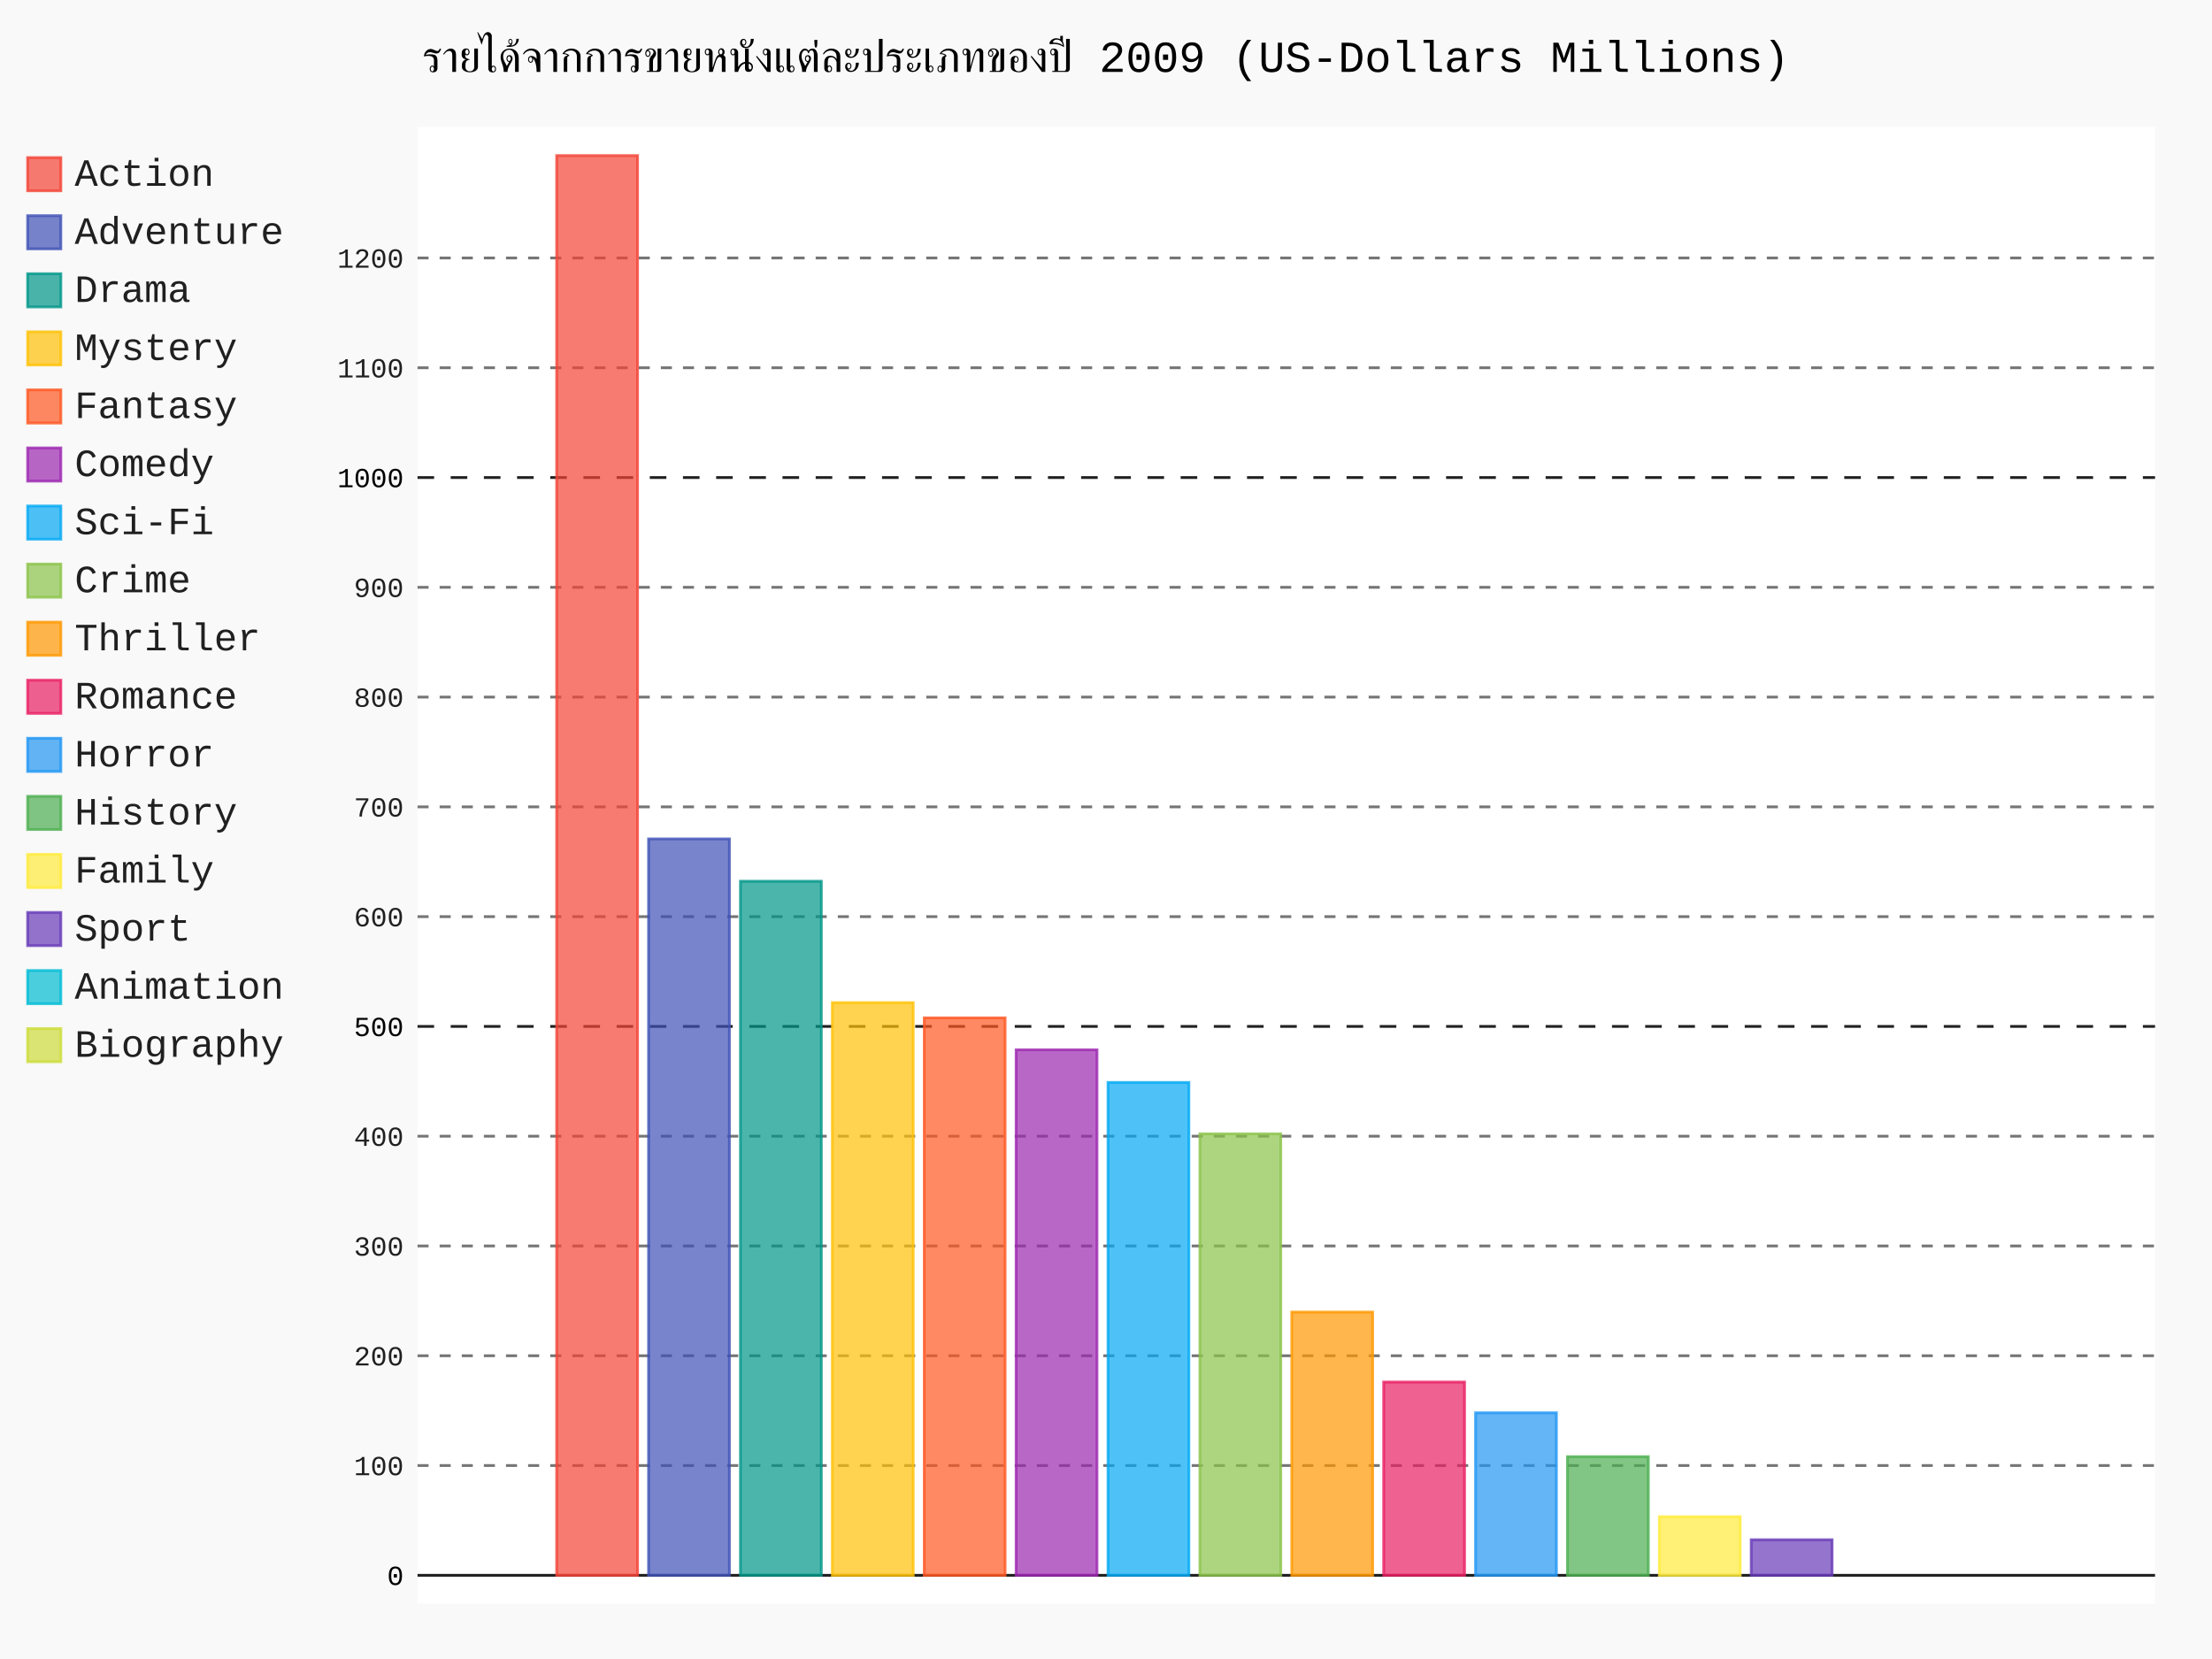
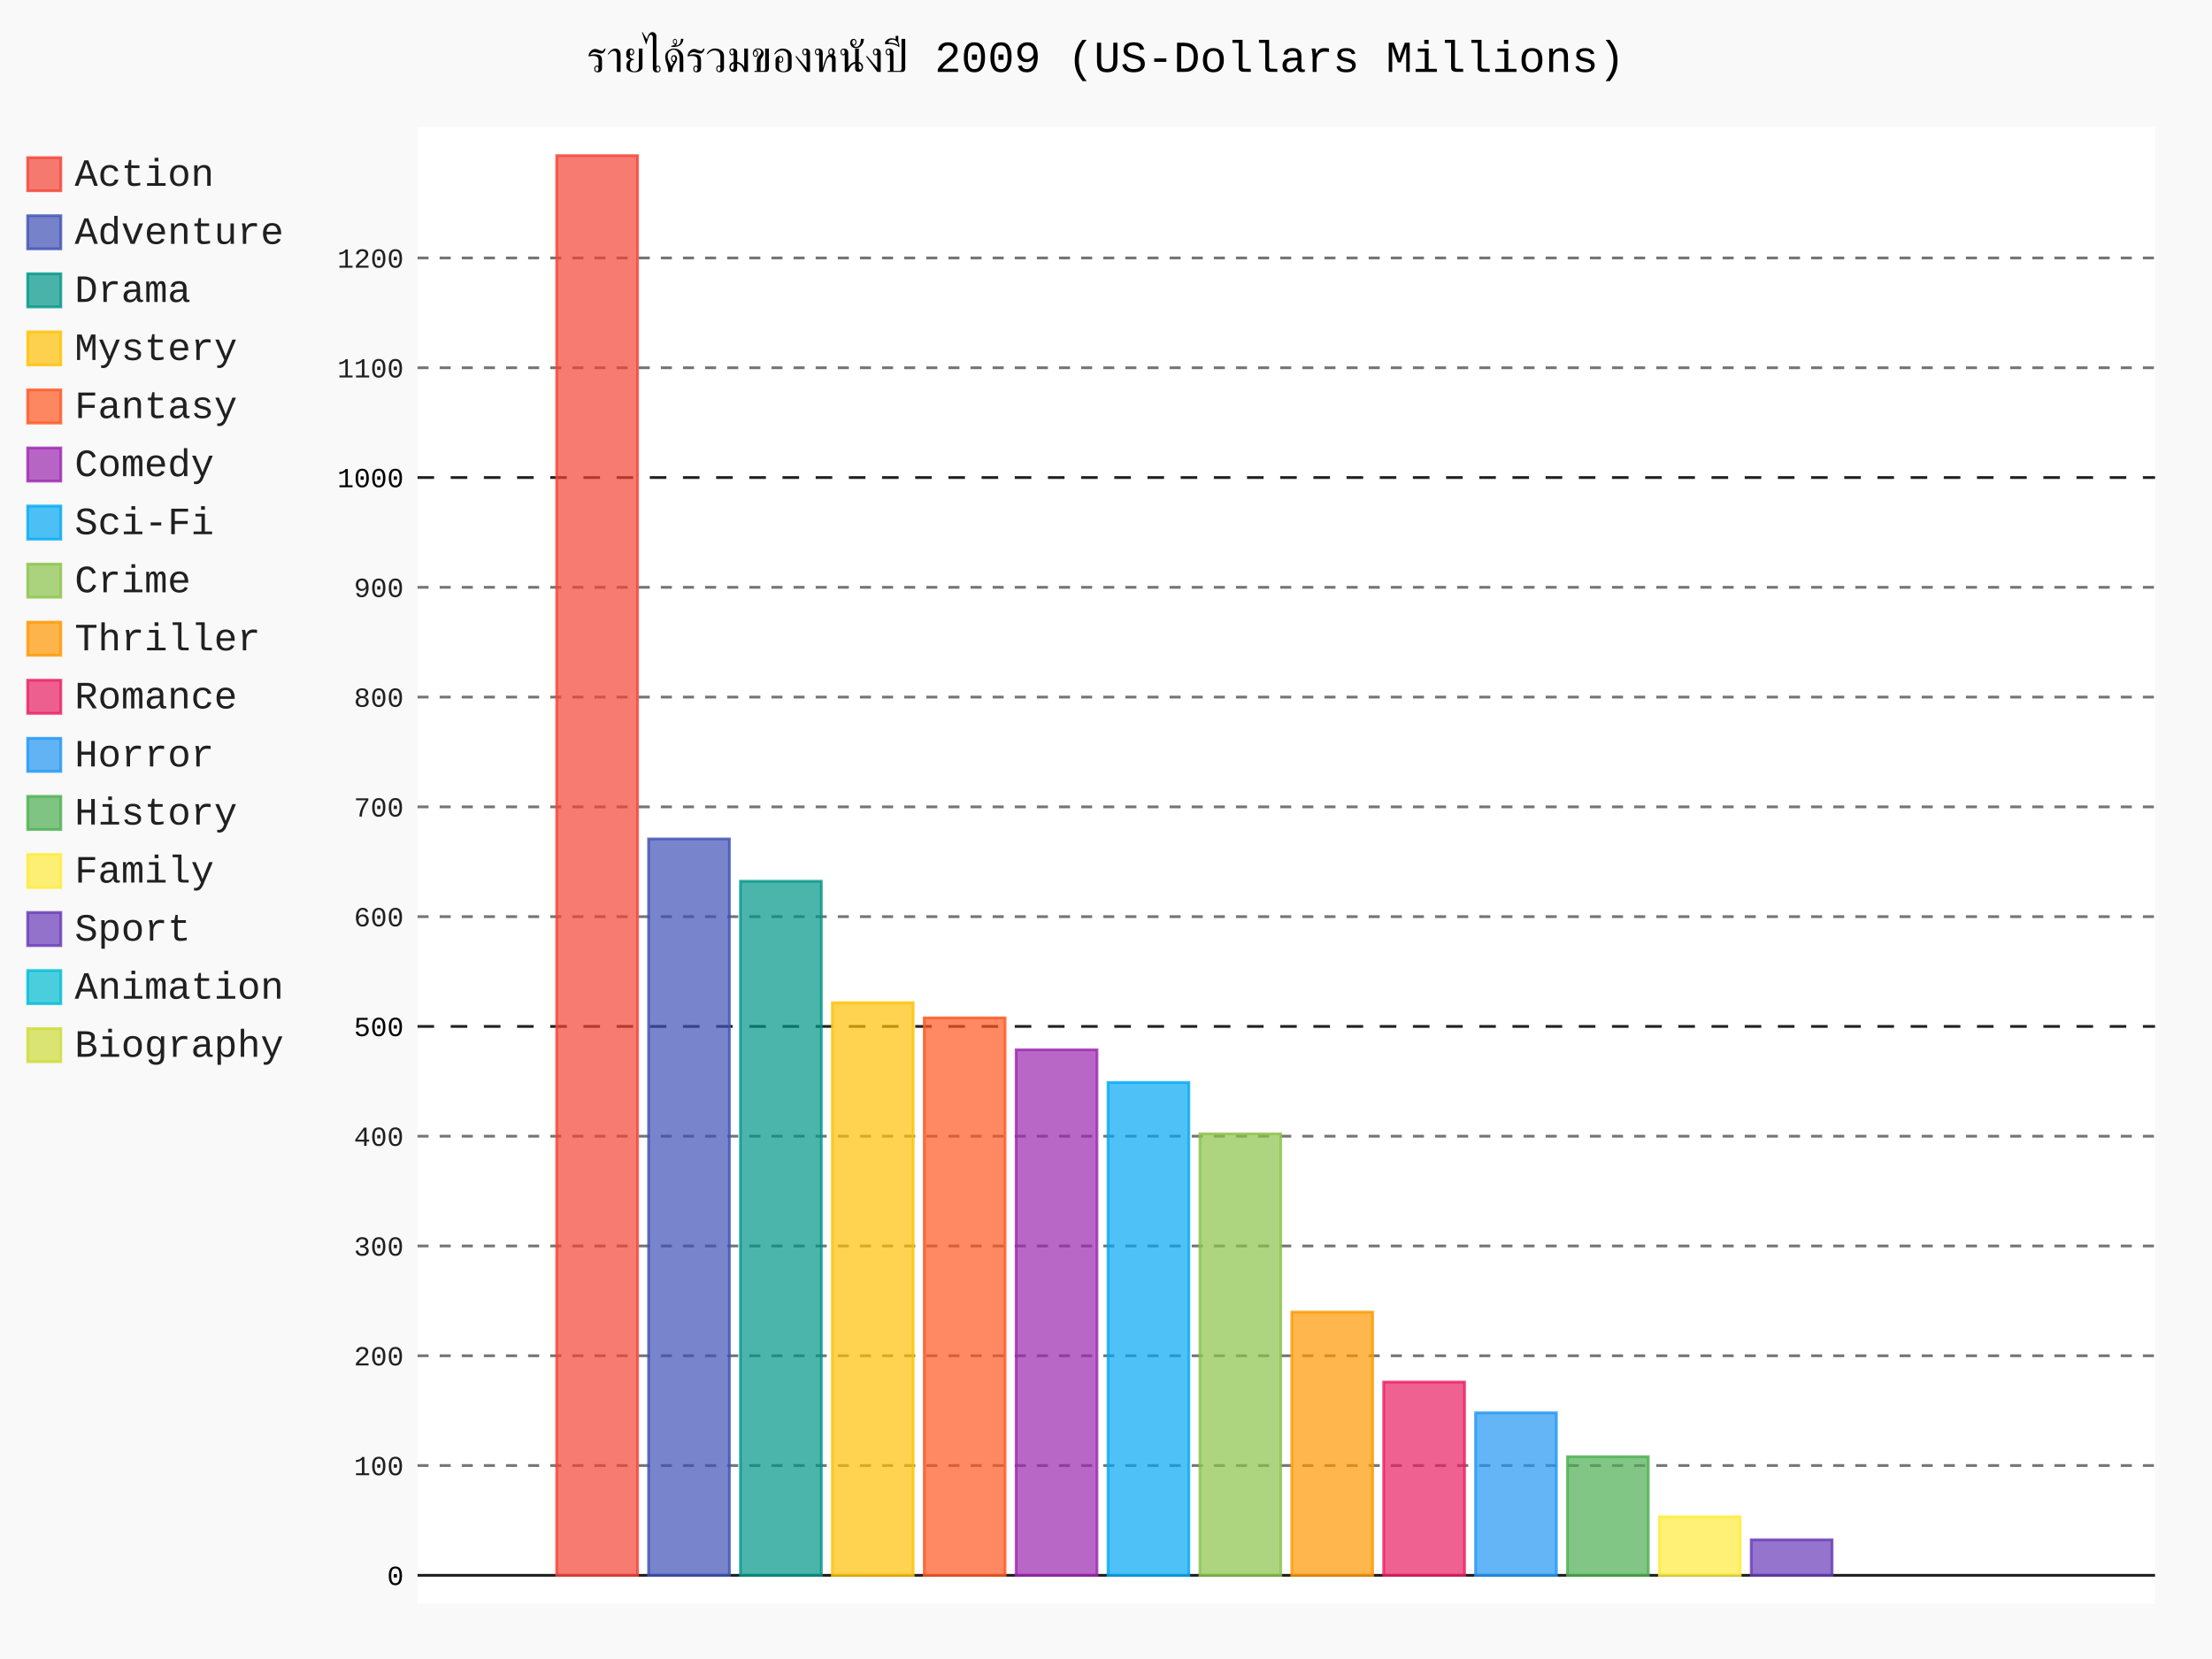
- <svg xmlns="http://www.w3.org/2000/svg" class="pygal-chart" id="chart-3a6e5193-816e-40fe-b083-2519818d2eb9" viewBox="0 0 800 600">
+ <svg xmlns="http://www.w3.org/2000/svg" class="pygal-chart" id="chart-edad5fdd-efc7-44fb-bafc-d95e8657278d" viewBox="0 0 800 600">
  <defs>
-     <style type="text/css">#chart-3a6e5193-816e-40fe-b083-2519818d2eb9{-webkit-user-select:none;-webkit-font-smoothing:antialiased;font-family:Consolas,"Liberation Mono",Menlo,Courier,monospace}#chart-3a6e5193-816e-40fe-b083-2519818d2eb9 .title{font-family:Consolas,"Liberation Mono",Menlo,Courier,monospace;font-size:16px}#chart-3a6e5193-816e-40fe-b083-2519818d2eb9 .legends .legend text{font-family:Consolas,"Liberation Mono",Menlo,Courier,monospace;font-size:14px}#chart-3a6e5193-816e-40fe-b083-2519818d2eb9 .axis text{font-family:Consolas,"Liberation Mono",Menlo,Courier,monospace;font-size:10px}#chart-3a6e5193-816e-40fe-b083-2519818d2eb9 .axis text.major{font-family:Consolas,"Liberation Mono",Menlo,Courier,monospace;font-size:10px}#chart-3a6e5193-816e-40fe-b083-2519818d2eb9 .text-overlay text.value{font-family:Consolas,"Liberation Mono",Menlo,Courier,monospace;font-size:16px}#chart-3a6e5193-816e-40fe-b083-2519818d2eb9 .text-overlay text.label{font-family:Consolas,"Liberation Mono",Menlo,Courier,monospace;font-size:10px}#chart-3a6e5193-816e-40fe-b083-2519818d2eb9 .tooltip{font-family:Consolas,"Liberation Mono",Menlo,Courier,monospace;font-size:14px}#chart-3a6e5193-816e-40fe-b083-2519818d2eb9 text.no_data{font-family:Consolas,"Liberation Mono",Menlo,Courier,monospace;font-size:64px}
- #chart-3a6e5193-816e-40fe-b083-2519818d2eb9{background-color:rgba(249,249,249,1)}#chart-3a6e5193-816e-40fe-b083-2519818d2eb9 path,#chart-3a6e5193-816e-40fe-b083-2519818d2eb9 line,#chart-3a6e5193-816e-40fe-b083-2519818d2eb9 rect,#chart-3a6e5193-816e-40fe-b083-2519818d2eb9 circle{-webkit-transition:150ms;-moz-transition:150ms;transition:150ms}#chart-3a6e5193-816e-40fe-b083-2519818d2eb9 .graph &gt; .background{fill:rgba(249,249,249,1)}#chart-3a6e5193-816e-40fe-b083-2519818d2eb9 .plot &gt; .background{fill:rgba(255,255,255,1)}#chart-3a6e5193-816e-40fe-b083-2519818d2eb9 .graph{fill:rgba(0,0,0,.87)}#chart-3a6e5193-816e-40fe-b083-2519818d2eb9 text.no_data{fill:rgba(0,0,0,1)}#chart-3a6e5193-816e-40fe-b083-2519818d2eb9 .title{fill:rgba(0,0,0,1)}#chart-3a6e5193-816e-40fe-b083-2519818d2eb9 .legends .legend text{fill:rgba(0,0,0,.87)}#chart-3a6e5193-816e-40fe-b083-2519818d2eb9 .legends .legend:hover text{fill:rgba(0,0,0,1)}#chart-3a6e5193-816e-40fe-b083-2519818d2eb9 .axis .line{stroke:rgba(0,0,0,1)}#chart-3a6e5193-816e-40fe-b083-2519818d2eb9 .axis .guide.line{stroke:rgba(0,0,0,.54)}#chart-3a6e5193-816e-40fe-b083-2519818d2eb9 .axis .major.line{stroke:rgba(0,0,0,.87)}#chart-3a6e5193-816e-40fe-b083-2519818d2eb9 .axis text.major{fill:rgba(0,0,0,1)}#chart-3a6e5193-816e-40fe-b083-2519818d2eb9 .axis.y .guides:hover .guide.line,#chart-3a6e5193-816e-40fe-b083-2519818d2eb9 .line-graph .axis.x .guides:hover .guide.line,#chart-3a6e5193-816e-40fe-b083-2519818d2eb9 .stackedline-graph .axis.x .guides:hover .guide.line,#chart-3a6e5193-816e-40fe-b083-2519818d2eb9 .xy-graph .axis.x .guides:hover .guide.line{stroke:rgba(0,0,0,1)}#chart-3a6e5193-816e-40fe-b083-2519818d2eb9 .axis .guides:hover text{fill:rgba(0,0,0,1)}#chart-3a6e5193-816e-40fe-b083-2519818d2eb9 .reactive{fill-opacity:.7;stroke-opacity:.8}#chart-3a6e5193-816e-40fe-b083-2519818d2eb9 .ci{stroke:rgba(0,0,0,.87)}#chart-3a6e5193-816e-40fe-b083-2519818d2eb9 .reactive.active,#chart-3a6e5193-816e-40fe-b083-2519818d2eb9 .active .reactive{fill-opacity:.8;stroke-opacity:.9;stroke-width:4}#chart-3a6e5193-816e-40fe-b083-2519818d2eb9 .ci .reactive.active{stroke-width:1.5}#chart-3a6e5193-816e-40fe-b083-2519818d2eb9 .series text{fill:rgba(0,0,0,1)}#chart-3a6e5193-816e-40fe-b083-2519818d2eb9 .tooltip rect{fill:rgba(255,255,255,1);stroke:rgba(0,0,0,1);-webkit-transition:opacity 150ms;-moz-transition:opacity 150ms;transition:opacity 150ms}#chart-3a6e5193-816e-40fe-b083-2519818d2eb9 .tooltip .label{fill:rgba(0,0,0,.87)}#chart-3a6e5193-816e-40fe-b083-2519818d2eb9 .tooltip .label{fill:rgba(0,0,0,.87)}#chart-3a6e5193-816e-40fe-b083-2519818d2eb9 .tooltip .legend{font-size:.8em;fill:rgba(0,0,0,.54)}#chart-3a6e5193-816e-40fe-b083-2519818d2eb9 .tooltip .x_label{font-size:.6em;fill:rgba(0,0,0,1)}#chart-3a6e5193-816e-40fe-b083-2519818d2eb9 .tooltip .xlink{font-size:.5em;text-decoration:underline}#chart-3a6e5193-816e-40fe-b083-2519818d2eb9 .tooltip .value{font-size:1.5em}#chart-3a6e5193-816e-40fe-b083-2519818d2eb9 .bound{font-size:.5em}#chart-3a6e5193-816e-40fe-b083-2519818d2eb9 .max-value{font-size:.75em;fill:rgba(0,0,0,.54)}#chart-3a6e5193-816e-40fe-b083-2519818d2eb9 .map-element{fill:rgba(255,255,255,1);stroke:rgba(0,0,0,.54) !important}#chart-3a6e5193-816e-40fe-b083-2519818d2eb9 .map-element .reactive{fill-opacity:inherit;stroke-opacity:inherit}#chart-3a6e5193-816e-40fe-b083-2519818d2eb9 .color-0,#chart-3a6e5193-816e-40fe-b083-2519818d2eb9 .color-0 a:visited{stroke:#F44336;fill:#F44336}#chart-3a6e5193-816e-40fe-b083-2519818d2eb9 .color-1,#chart-3a6e5193-816e-40fe-b083-2519818d2eb9 .color-1 a:visited{stroke:#3F51B5;fill:#3F51B5}#chart-3a6e5193-816e-40fe-b083-2519818d2eb9 .color-2,#chart-3a6e5193-816e-40fe-b083-2519818d2eb9 .color-2 a:visited{stroke:#009688;fill:#009688}#chart-3a6e5193-816e-40fe-b083-2519818d2eb9 .color-3,#chart-3a6e5193-816e-40fe-b083-2519818d2eb9 .color-3 a:visited{stroke:#FFC107;fill:#FFC107}#chart-3a6e5193-816e-40fe-b083-2519818d2eb9 .color-4,#chart-3a6e5193-816e-40fe-b083-2519818d2eb9 .color-4 a:visited{stroke:#FF5722;fill:#FF5722}#chart-3a6e5193-816e-40fe-b083-2519818d2eb9 .color-5,#chart-3a6e5193-816e-40fe-b083-2519818d2eb9 .color-5 a:visited{stroke:#9C27B0;fill:#9C27B0}#chart-3a6e5193-816e-40fe-b083-2519818d2eb9 .color-6,#chart-3a6e5193-816e-40fe-b083-2519818d2eb9 .color-6 a:visited{stroke:#03A9F4;fill:#03A9F4}#chart-3a6e5193-816e-40fe-b083-2519818d2eb9 .color-7,#chart-3a6e5193-816e-40fe-b083-2519818d2eb9 .color-7 a:visited{stroke:#8BC34A;fill:#8BC34A}#chart-3a6e5193-816e-40fe-b083-2519818d2eb9 .color-8,#chart-3a6e5193-816e-40fe-b083-2519818d2eb9 .color-8 a:visited{stroke:#FF9800;fill:#FF9800}#chart-3a6e5193-816e-40fe-b083-2519818d2eb9 .color-9,#chart-3a6e5193-816e-40fe-b083-2519818d2eb9 .color-9 a:visited{stroke:#E91E63;fill:#E91E63}#chart-3a6e5193-816e-40fe-b083-2519818d2eb9 .color-10,#chart-3a6e5193-816e-40fe-b083-2519818d2eb9 .color-10 a:visited{stroke:#2196F3;fill:#2196F3}#chart-3a6e5193-816e-40fe-b083-2519818d2eb9 .color-11,#chart-3a6e5193-816e-40fe-b083-2519818d2eb9 .color-11 a:visited{stroke:#4CAF50;fill:#4CAF50}#chart-3a6e5193-816e-40fe-b083-2519818d2eb9 .color-12,#chart-3a6e5193-816e-40fe-b083-2519818d2eb9 .color-12 a:visited{stroke:#FFEB3B;fill:#FFEB3B}#chart-3a6e5193-816e-40fe-b083-2519818d2eb9 .color-13,#chart-3a6e5193-816e-40fe-b083-2519818d2eb9 .color-13 a:visited{stroke:#673AB7;fill:#673AB7}#chart-3a6e5193-816e-40fe-b083-2519818d2eb9 .color-14,#chart-3a6e5193-816e-40fe-b083-2519818d2eb9 .color-14 a:visited{stroke:#00BCD4;fill:#00BCD4}#chart-3a6e5193-816e-40fe-b083-2519818d2eb9 .color-15,#chart-3a6e5193-816e-40fe-b083-2519818d2eb9 .color-15 a:visited{stroke:#CDDC39;fill:#CDDC39}#chart-3a6e5193-816e-40fe-b083-2519818d2eb9 .text-overlay .color-0 text{fill:black}#chart-3a6e5193-816e-40fe-b083-2519818d2eb9 .text-overlay .color-1 text{fill:black}#chart-3a6e5193-816e-40fe-b083-2519818d2eb9 .text-overlay .color-2 text{fill:black}#chart-3a6e5193-816e-40fe-b083-2519818d2eb9 .text-overlay .color-3 text{fill:black}#chart-3a6e5193-816e-40fe-b083-2519818d2eb9 .text-overlay .color-4 text{fill:black}#chart-3a6e5193-816e-40fe-b083-2519818d2eb9 .text-overlay .color-5 text{fill:black}#chart-3a6e5193-816e-40fe-b083-2519818d2eb9 .text-overlay .color-6 text{fill:black}#chart-3a6e5193-816e-40fe-b083-2519818d2eb9 .text-overlay .color-7 text{fill:black}#chart-3a6e5193-816e-40fe-b083-2519818d2eb9 .text-overlay .color-8 text{fill:black}#chart-3a6e5193-816e-40fe-b083-2519818d2eb9 .text-overlay .color-9 text{fill:black}#chart-3a6e5193-816e-40fe-b083-2519818d2eb9 .text-overlay .color-10 text{fill:black}#chart-3a6e5193-816e-40fe-b083-2519818d2eb9 .text-overlay .color-11 text{fill:black}#chart-3a6e5193-816e-40fe-b083-2519818d2eb9 .text-overlay .color-12 text{fill:black}#chart-3a6e5193-816e-40fe-b083-2519818d2eb9 .text-overlay .color-13 text{fill:black}#chart-3a6e5193-816e-40fe-b083-2519818d2eb9 .text-overlay .color-14 text{fill:black}#chart-3a6e5193-816e-40fe-b083-2519818d2eb9 .text-overlay .color-15 text{fill:black}
- #chart-3a6e5193-816e-40fe-b083-2519818d2eb9 text.no_data{text-anchor:middle}#chart-3a6e5193-816e-40fe-b083-2519818d2eb9 .guide.line{fill:none}#chart-3a6e5193-816e-40fe-b083-2519818d2eb9 .centered{text-anchor:middle}#chart-3a6e5193-816e-40fe-b083-2519818d2eb9 .title{text-anchor:middle}#chart-3a6e5193-816e-40fe-b083-2519818d2eb9 .legends .legend text{fill-opacity:1}#chart-3a6e5193-816e-40fe-b083-2519818d2eb9 .axis.x text{text-anchor:middle}#chart-3a6e5193-816e-40fe-b083-2519818d2eb9 .axis.x:not(.web) text[transform]{text-anchor:start}#chart-3a6e5193-816e-40fe-b083-2519818d2eb9 .axis.x:not(.web) text[transform].backwards{text-anchor:end}#chart-3a6e5193-816e-40fe-b083-2519818d2eb9 .axis.y text{text-anchor:end}#chart-3a6e5193-816e-40fe-b083-2519818d2eb9 .axis.y text[transform].backwards{text-anchor:start}#chart-3a6e5193-816e-40fe-b083-2519818d2eb9 .axis.y2 text{text-anchor:start}#chart-3a6e5193-816e-40fe-b083-2519818d2eb9 .axis.y2 text[transform].backwards{text-anchor:end}#chart-3a6e5193-816e-40fe-b083-2519818d2eb9 .axis .guide.line{stroke-dasharray:4,4}#chart-3a6e5193-816e-40fe-b083-2519818d2eb9 .axis .major.guide.line{stroke-dasharray:6,6}#chart-3a6e5193-816e-40fe-b083-2519818d2eb9 .horizontal .axis.y .guide.line,#chart-3a6e5193-816e-40fe-b083-2519818d2eb9 .horizontal .axis.y2 .guide.line,#chart-3a6e5193-816e-40fe-b083-2519818d2eb9 .vertical .axis.x .guide.line{opacity:0}#chart-3a6e5193-816e-40fe-b083-2519818d2eb9 .horizontal .axis.always_show .guide.line,#chart-3a6e5193-816e-40fe-b083-2519818d2eb9 .vertical .axis.always_show .guide.line{opacity:1 !important}#chart-3a6e5193-816e-40fe-b083-2519818d2eb9 .axis.y .guides:hover .guide.line,#chart-3a6e5193-816e-40fe-b083-2519818d2eb9 .axis.y2 .guides:hover .guide.line,#chart-3a6e5193-816e-40fe-b083-2519818d2eb9 .axis.x .guides:hover .guide.line{opacity:1}#chart-3a6e5193-816e-40fe-b083-2519818d2eb9 .axis .guides:hover text{opacity:1}#chart-3a6e5193-816e-40fe-b083-2519818d2eb9 .nofill{fill:none}#chart-3a6e5193-816e-40fe-b083-2519818d2eb9 .subtle-fill{fill-opacity:.2}#chart-3a6e5193-816e-40fe-b083-2519818d2eb9 .dot{stroke-width:1px;fill-opacity:1}#chart-3a6e5193-816e-40fe-b083-2519818d2eb9 .dot.active{stroke-width:5px}#chart-3a6e5193-816e-40fe-b083-2519818d2eb9 .dot.negative{fill:transparent}#chart-3a6e5193-816e-40fe-b083-2519818d2eb9 text,#chart-3a6e5193-816e-40fe-b083-2519818d2eb9 tspan{stroke:none !important}#chart-3a6e5193-816e-40fe-b083-2519818d2eb9 .series text.active{opacity:1}#chart-3a6e5193-816e-40fe-b083-2519818d2eb9 .tooltip rect{fill-opacity:.95;stroke-width:.5}#chart-3a6e5193-816e-40fe-b083-2519818d2eb9 .tooltip text{fill-opacity:1}#chart-3a6e5193-816e-40fe-b083-2519818d2eb9 .showable{visibility:hidden}#chart-3a6e5193-816e-40fe-b083-2519818d2eb9 .showable.shown{visibility:visible}#chart-3a6e5193-816e-40fe-b083-2519818d2eb9 .gauge-background{fill:rgba(229,229,229,1);stroke:none}#chart-3a6e5193-816e-40fe-b083-2519818d2eb9 .bg-lines{stroke:rgba(249,249,249,1);stroke-width:2px}</style>
+     <style type="text/css">#chart-edad5fdd-efc7-44fb-bafc-d95e8657278d{-webkit-user-select:none;-webkit-font-smoothing:antialiased;font-family:Consolas,"Liberation Mono",Menlo,Courier,monospace}#chart-edad5fdd-efc7-44fb-bafc-d95e8657278d .title{font-family:Consolas,"Liberation Mono",Menlo,Courier,monospace;font-size:16px}#chart-edad5fdd-efc7-44fb-bafc-d95e8657278d .legends .legend text{font-family:Consolas,"Liberation Mono",Menlo,Courier,monospace;font-size:14px}#chart-edad5fdd-efc7-44fb-bafc-d95e8657278d .axis text{font-family:Consolas,"Liberation Mono",Menlo,Courier,monospace;font-size:10px}#chart-edad5fdd-efc7-44fb-bafc-d95e8657278d .axis text.major{font-family:Consolas,"Liberation Mono",Menlo,Courier,monospace;font-size:10px}#chart-edad5fdd-efc7-44fb-bafc-d95e8657278d .text-overlay text.value{font-family:Consolas,"Liberation Mono",Menlo,Courier,monospace;font-size:16px}#chart-edad5fdd-efc7-44fb-bafc-d95e8657278d .text-overlay text.label{font-family:Consolas,"Liberation Mono",Menlo,Courier,monospace;font-size:10px}#chart-edad5fdd-efc7-44fb-bafc-d95e8657278d .tooltip{font-family:Consolas,"Liberation Mono",Menlo,Courier,monospace;font-size:14px}#chart-edad5fdd-efc7-44fb-bafc-d95e8657278d text.no_data{font-family:Consolas,"Liberation Mono",Menlo,Courier,monospace;font-size:64px}
+ #chart-edad5fdd-efc7-44fb-bafc-d95e8657278d{background-color:rgba(249,249,249,1)}#chart-edad5fdd-efc7-44fb-bafc-d95e8657278d path,#chart-edad5fdd-efc7-44fb-bafc-d95e8657278d line,#chart-edad5fdd-efc7-44fb-bafc-d95e8657278d rect,#chart-edad5fdd-efc7-44fb-bafc-d95e8657278d circle{-webkit-transition:150ms;-moz-transition:150ms;transition:150ms}#chart-edad5fdd-efc7-44fb-bafc-d95e8657278d .graph &gt; .background{fill:rgba(249,249,249,1)}#chart-edad5fdd-efc7-44fb-bafc-d95e8657278d .plot &gt; .background{fill:rgba(255,255,255,1)}#chart-edad5fdd-efc7-44fb-bafc-d95e8657278d .graph{fill:rgba(0,0,0,.87)}#chart-edad5fdd-efc7-44fb-bafc-d95e8657278d text.no_data{fill:rgba(0,0,0,1)}#chart-edad5fdd-efc7-44fb-bafc-d95e8657278d .title{fill:rgba(0,0,0,1)}#chart-edad5fdd-efc7-44fb-bafc-d95e8657278d .legends .legend text{fill:rgba(0,0,0,.87)}#chart-edad5fdd-efc7-44fb-bafc-d95e8657278d .legends .legend:hover text{fill:rgba(0,0,0,1)}#chart-edad5fdd-efc7-44fb-bafc-d95e8657278d .axis .line{stroke:rgba(0,0,0,1)}#chart-edad5fdd-efc7-44fb-bafc-d95e8657278d .axis .guide.line{stroke:rgba(0,0,0,.54)}#chart-edad5fdd-efc7-44fb-bafc-d95e8657278d .axis .major.line{stroke:rgba(0,0,0,.87)}#chart-edad5fdd-efc7-44fb-bafc-d95e8657278d .axis text.major{fill:rgba(0,0,0,1)}#chart-edad5fdd-efc7-44fb-bafc-d95e8657278d .axis.y .guides:hover .guide.line,#chart-edad5fdd-efc7-44fb-bafc-d95e8657278d .line-graph .axis.x .guides:hover .guide.line,#chart-edad5fdd-efc7-44fb-bafc-d95e8657278d .stackedline-graph .axis.x .guides:hover .guide.line,#chart-edad5fdd-efc7-44fb-bafc-d95e8657278d .xy-graph .axis.x .guides:hover .guide.line{stroke:rgba(0,0,0,1)}#chart-edad5fdd-efc7-44fb-bafc-d95e8657278d .axis .guides:hover text{fill:rgba(0,0,0,1)}#chart-edad5fdd-efc7-44fb-bafc-d95e8657278d .reactive{fill-opacity:.7;stroke-opacity:.8}#chart-edad5fdd-efc7-44fb-bafc-d95e8657278d .ci{stroke:rgba(0,0,0,.87)}#chart-edad5fdd-efc7-44fb-bafc-d95e8657278d .reactive.active,#chart-edad5fdd-efc7-44fb-bafc-d95e8657278d .active .reactive{fill-opacity:.8;stroke-opacity:.9;stroke-width:4}#chart-edad5fdd-efc7-44fb-bafc-d95e8657278d .ci .reactive.active{stroke-width:1.5}#chart-edad5fdd-efc7-44fb-bafc-d95e8657278d .series text{fill:rgba(0,0,0,1)}#chart-edad5fdd-efc7-44fb-bafc-d95e8657278d .tooltip rect{fill:rgba(255,255,255,1);stroke:rgba(0,0,0,1);-webkit-transition:opacity 150ms;-moz-transition:opacity 150ms;transition:opacity 150ms}#chart-edad5fdd-efc7-44fb-bafc-d95e8657278d .tooltip .label{fill:rgba(0,0,0,.87)}#chart-edad5fdd-efc7-44fb-bafc-d95e8657278d .tooltip .label{fill:rgba(0,0,0,.87)}#chart-edad5fdd-efc7-44fb-bafc-d95e8657278d .tooltip .legend{font-size:.8em;fill:rgba(0,0,0,.54)}#chart-edad5fdd-efc7-44fb-bafc-d95e8657278d .tooltip .x_label{font-size:.6em;fill:rgba(0,0,0,1)}#chart-edad5fdd-efc7-44fb-bafc-d95e8657278d .tooltip .xlink{font-size:.5em;text-decoration:underline}#chart-edad5fdd-efc7-44fb-bafc-d95e8657278d .tooltip .value{font-size:1.5em}#chart-edad5fdd-efc7-44fb-bafc-d95e8657278d .bound{font-size:.5em}#chart-edad5fdd-efc7-44fb-bafc-d95e8657278d .max-value{font-size:.75em;fill:rgba(0,0,0,.54)}#chart-edad5fdd-efc7-44fb-bafc-d95e8657278d .map-element{fill:rgba(255,255,255,1);stroke:rgba(0,0,0,.54) !important}#chart-edad5fdd-efc7-44fb-bafc-d95e8657278d .map-element .reactive{fill-opacity:inherit;stroke-opacity:inherit}#chart-edad5fdd-efc7-44fb-bafc-d95e8657278d .color-0,#chart-edad5fdd-efc7-44fb-bafc-d95e8657278d .color-0 a:visited{stroke:#F44336;fill:#F44336}#chart-edad5fdd-efc7-44fb-bafc-d95e8657278d .color-1,#chart-edad5fdd-efc7-44fb-bafc-d95e8657278d .color-1 a:visited{stroke:#3F51B5;fill:#3F51B5}#chart-edad5fdd-efc7-44fb-bafc-d95e8657278d .color-2,#chart-edad5fdd-efc7-44fb-bafc-d95e8657278d .color-2 a:visited{stroke:#009688;fill:#009688}#chart-edad5fdd-efc7-44fb-bafc-d95e8657278d .color-3,#chart-edad5fdd-efc7-44fb-bafc-d95e8657278d .color-3 a:visited{stroke:#FFC107;fill:#FFC107}#chart-edad5fdd-efc7-44fb-bafc-d95e8657278d .color-4,#chart-edad5fdd-efc7-44fb-bafc-d95e8657278d .color-4 a:visited{stroke:#FF5722;fill:#FF5722}#chart-edad5fdd-efc7-44fb-bafc-d95e8657278d .color-5,#chart-edad5fdd-efc7-44fb-bafc-d95e8657278d .color-5 a:visited{stroke:#9C27B0;fill:#9C27B0}#chart-edad5fdd-efc7-44fb-bafc-d95e8657278d .color-6,#chart-edad5fdd-efc7-44fb-bafc-d95e8657278d .color-6 a:visited{stroke:#03A9F4;fill:#03A9F4}#chart-edad5fdd-efc7-44fb-bafc-d95e8657278d .color-7,#chart-edad5fdd-efc7-44fb-bafc-d95e8657278d .color-7 a:visited{stroke:#8BC34A;fill:#8BC34A}#chart-edad5fdd-efc7-44fb-bafc-d95e8657278d .color-8,#chart-edad5fdd-efc7-44fb-bafc-d95e8657278d .color-8 a:visited{stroke:#FF9800;fill:#FF9800}#chart-edad5fdd-efc7-44fb-bafc-d95e8657278d .color-9,#chart-edad5fdd-efc7-44fb-bafc-d95e8657278d .color-9 a:visited{stroke:#E91E63;fill:#E91E63}#chart-edad5fdd-efc7-44fb-bafc-d95e8657278d .color-10,#chart-edad5fdd-efc7-44fb-bafc-d95e8657278d .color-10 a:visited{stroke:#2196F3;fill:#2196F3}#chart-edad5fdd-efc7-44fb-bafc-d95e8657278d .color-11,#chart-edad5fdd-efc7-44fb-bafc-d95e8657278d .color-11 a:visited{stroke:#4CAF50;fill:#4CAF50}#chart-edad5fdd-efc7-44fb-bafc-d95e8657278d .color-12,#chart-edad5fdd-efc7-44fb-bafc-d95e8657278d .color-12 a:visited{stroke:#FFEB3B;fill:#FFEB3B}#chart-edad5fdd-efc7-44fb-bafc-d95e8657278d .color-13,#chart-edad5fdd-efc7-44fb-bafc-d95e8657278d .color-13 a:visited{stroke:#673AB7;fill:#673AB7}#chart-edad5fdd-efc7-44fb-bafc-d95e8657278d .color-14,#chart-edad5fdd-efc7-44fb-bafc-d95e8657278d .color-14 a:visited{stroke:#00BCD4;fill:#00BCD4}#chart-edad5fdd-efc7-44fb-bafc-d95e8657278d .color-15,#chart-edad5fdd-efc7-44fb-bafc-d95e8657278d .color-15 a:visited{stroke:#CDDC39;fill:#CDDC39}#chart-edad5fdd-efc7-44fb-bafc-d95e8657278d .text-overlay .color-0 text{fill:black}#chart-edad5fdd-efc7-44fb-bafc-d95e8657278d .text-overlay .color-1 text{fill:black}#chart-edad5fdd-efc7-44fb-bafc-d95e8657278d .text-overlay .color-2 text{fill:black}#chart-edad5fdd-efc7-44fb-bafc-d95e8657278d .text-overlay .color-3 text{fill:black}#chart-edad5fdd-efc7-44fb-bafc-d95e8657278d .text-overlay .color-4 text{fill:black}#chart-edad5fdd-efc7-44fb-bafc-d95e8657278d .text-overlay .color-5 text{fill:black}#chart-edad5fdd-efc7-44fb-bafc-d95e8657278d .text-overlay .color-6 text{fill:black}#chart-edad5fdd-efc7-44fb-bafc-d95e8657278d .text-overlay .color-7 text{fill:black}#chart-edad5fdd-efc7-44fb-bafc-d95e8657278d .text-overlay .color-8 text{fill:black}#chart-edad5fdd-efc7-44fb-bafc-d95e8657278d .text-overlay .color-9 text{fill:black}#chart-edad5fdd-efc7-44fb-bafc-d95e8657278d .text-overlay .color-10 text{fill:black}#chart-edad5fdd-efc7-44fb-bafc-d95e8657278d .text-overlay .color-11 text{fill:black}#chart-edad5fdd-efc7-44fb-bafc-d95e8657278d .text-overlay .color-12 text{fill:black}#chart-edad5fdd-efc7-44fb-bafc-d95e8657278d .text-overlay .color-13 text{fill:black}#chart-edad5fdd-efc7-44fb-bafc-d95e8657278d .text-overlay .color-14 text{fill:black}#chart-edad5fdd-efc7-44fb-bafc-d95e8657278d .text-overlay .color-15 text{fill:black}
+ #chart-edad5fdd-efc7-44fb-bafc-d95e8657278d text.no_data{text-anchor:middle}#chart-edad5fdd-efc7-44fb-bafc-d95e8657278d .guide.line{fill:none}#chart-edad5fdd-efc7-44fb-bafc-d95e8657278d .centered{text-anchor:middle}#chart-edad5fdd-efc7-44fb-bafc-d95e8657278d .title{text-anchor:middle}#chart-edad5fdd-efc7-44fb-bafc-d95e8657278d .legends .legend text{fill-opacity:1}#chart-edad5fdd-efc7-44fb-bafc-d95e8657278d .axis.x text{text-anchor:middle}#chart-edad5fdd-efc7-44fb-bafc-d95e8657278d .axis.x:not(.web) text[transform]{text-anchor:start}#chart-edad5fdd-efc7-44fb-bafc-d95e8657278d .axis.x:not(.web) text[transform].backwards{text-anchor:end}#chart-edad5fdd-efc7-44fb-bafc-d95e8657278d .axis.y text{text-anchor:end}#chart-edad5fdd-efc7-44fb-bafc-d95e8657278d .axis.y text[transform].backwards{text-anchor:start}#chart-edad5fdd-efc7-44fb-bafc-d95e8657278d .axis.y2 text{text-anchor:start}#chart-edad5fdd-efc7-44fb-bafc-d95e8657278d .axis.y2 text[transform].backwards{text-anchor:end}#chart-edad5fdd-efc7-44fb-bafc-d95e8657278d .axis .guide.line{stroke-dasharray:4,4}#chart-edad5fdd-efc7-44fb-bafc-d95e8657278d .axis .major.guide.line{stroke-dasharray:6,6}#chart-edad5fdd-efc7-44fb-bafc-d95e8657278d .horizontal .axis.y .guide.line,#chart-edad5fdd-efc7-44fb-bafc-d95e8657278d .horizontal .axis.y2 .guide.line,#chart-edad5fdd-efc7-44fb-bafc-d95e8657278d .vertical .axis.x .guide.line{opacity:0}#chart-edad5fdd-efc7-44fb-bafc-d95e8657278d .horizontal .axis.always_show .guide.line,#chart-edad5fdd-efc7-44fb-bafc-d95e8657278d .vertical .axis.always_show .guide.line{opacity:1 !important}#chart-edad5fdd-efc7-44fb-bafc-d95e8657278d .axis.y .guides:hover .guide.line,#chart-edad5fdd-efc7-44fb-bafc-d95e8657278d .axis.y2 .guides:hover .guide.line,#chart-edad5fdd-efc7-44fb-bafc-d95e8657278d .axis.x .guides:hover .guide.line{opacity:1}#chart-edad5fdd-efc7-44fb-bafc-d95e8657278d .axis .guides:hover text{opacity:1}#chart-edad5fdd-efc7-44fb-bafc-d95e8657278d .nofill{fill:none}#chart-edad5fdd-efc7-44fb-bafc-d95e8657278d .subtle-fill{fill-opacity:.2}#chart-edad5fdd-efc7-44fb-bafc-d95e8657278d .dot{stroke-width:1px;fill-opacity:1}#chart-edad5fdd-efc7-44fb-bafc-d95e8657278d .dot.active{stroke-width:5px}#chart-edad5fdd-efc7-44fb-bafc-d95e8657278d .dot.negative{fill:transparent}#chart-edad5fdd-efc7-44fb-bafc-d95e8657278d text,#chart-edad5fdd-efc7-44fb-bafc-d95e8657278d tspan{stroke:none !important}#chart-edad5fdd-efc7-44fb-bafc-d95e8657278d .series text.active{opacity:1}#chart-edad5fdd-efc7-44fb-bafc-d95e8657278d .tooltip rect{fill-opacity:.95;stroke-width:.5}#chart-edad5fdd-efc7-44fb-bafc-d95e8657278d .tooltip text{fill-opacity:1}#chart-edad5fdd-efc7-44fb-bafc-d95e8657278d .showable{visibility:hidden}#chart-edad5fdd-efc7-44fb-bafc-d95e8657278d .showable.shown{visibility:visible}#chart-edad5fdd-efc7-44fb-bafc-d95e8657278d .gauge-background{fill:rgba(229,229,229,1);stroke:none}#chart-edad5fdd-efc7-44fb-bafc-d95e8657278d .bg-lines{stroke:rgba(249,249,249,1);stroke-width:2px}</style>
  </defs>
  <g class="graph bar-graph vertical">
    <rect class="background" height="600" width="800" x="0" y="0" />
    <g class="plot" transform="translate(151, 46)">
      <rect class="background" height="534" width="628.4" x="0" y="0" />
      <g class="axis y always_show">
        <g class="guides">
          <path class="axis major line" d="M0 523.731 h628.4" />
          <text class="major" x="-5" y="527.231">0</text>
        </g>
        <g class="guides">
          <path class="guide line" d="M0 484.028 h628.4" />
          <text class="" x="-5" y="487.528">100</text>
        </g>
        <g class="guides">
          <path class="guide line" d="M0 444.326 h628.4" />
          <text class="" x="-5" y="447.826">200</text>
        </g>
        <g class="guides">
          <path class="guide line" d="M0 404.624 h628.4" />
          <text class="" x="-5" y="408.124">300</text>
        </g>
        <g class="guides">
          <path class="guide line" d="M0 364.922 h628.4" />
          <text class="" x="-5" y="368.422">400</text>
        </g>
        <g class="guides">
          <path class="major guide line" d="M0 325.219 h628.4" />
          <text class="major" x="-5" y="328.719">500</text>
        </g>
        <g class="guides">
          <path class="guide line" d="M0 285.517 h628.4" />
          <text class="" x="-5" y="289.017">600</text>
        </g>
        <g class="guides">
          <path class="guide line" d="M0 245.815 h628.4" />
          <text class="" x="-5" y="249.315">700</text>
        </g>
        <g class="guides">
          <path class="guide line" d="M0 206.113 h628.4" />
          <text class="" x="-5" y="209.613">800</text>
        </g>
        <g class="guides">
          <path class="guide line" d="M0 166.41 h628.4" />
          <text class="" x="-5" y="169.91">900</text>
        </g>
        <g class="guides">
          <path class="major guide line" d="M0 126.708 h628.4" />
          <text class="major" x="-5" y="130.208">1000</text>
        </g>
        <g class="guides">
          <path class="guide line" d="M0 87.006 h628.4" />
          <text class="" x="-5" y="90.506">1100</text>
        </g>
        <g class="guides">
          <path class="guide line" d="M0 47.304 h628.4" />
          <text class="" x="-5" y="50.804">1200</text>
        </g>
      </g>
      <g class="series serie-0 color-0">
        <g class="bars">
          <g class="bar">
            <rect class="rect reactive tooltip-trigger" height="513.462" rx="0" ry="0" width="29.245" x="50.332" y="10.269" />
          </g>
        </g>
      </g>
      <g class="series serie-1 color-1">
        <g class="bars">
          <g class="bar">
            <rect class="rect reactive tooltip-trigger" height="266.331" rx="0" ry="0" width="29.245" x="83.565" y="257.4" />
          </g>
        </g>
      </g>
      <g class="series serie-2 color-2">
        <g class="bars">
          <g class="bar">
            <rect class="rect reactive tooltip-trigger" height="251.018" rx="0" ry="0" width="29.245" x="116.798" y="272.713" />
          </g>
        </g>
      </g>
      <g class="series serie-3 color-3">
        <g class="bars">
          <g class="bar">
            <rect class="rect reactive tooltip-trigger" height="207.103" rx="0" ry="0" width="29.245" x="150.03" y="316.628" />
          </g>
        </g>
      </g>
      <g class="series serie-4 color-4">
        <g class="bars">
          <g class="bar">
            <rect class="rect reactive tooltip-trigger" height="201.608" rx="0" ry="0" width="29.245" x="183.263" y="322.123" />
          </g>
        </g>
      </g>
      <g class="series serie-5 color-5">
        <g class="bars">
          <g class="bar">
            <rect class="rect reactive tooltip-trigger" height="190.051" rx="0" ry="0" width="29.245" x="216.496" y="333.68" />
          </g>
        </g>
      </g>
      <g class="series serie-6 color-6">
        <g class="bars">
          <g class="bar">
            <rect class="rect reactive tooltip-trigger" height="178.243" rx="0" ry="0" width="29.245" x="249.729" y="345.487" />
          </g>
        </g>
      </g>
      <g class="series serie-7 color-7">
        <g class="bars">
          <g class="bar">
            <rect class="rect reactive tooltip-trigger" height="159.667" rx="0" ry="0" width="29.245" x="282.961" y="364.064" />
          </g>
        </g>
      </g>
      <g class="series serie-8 color-8">
        <g class="bars">
          <g class="bar">
            <rect class="rect reactive tooltip-trigger" height="95.202" rx="0" ry="0" width="29.245" x="316.194" y="428.529" />
          </g>
        </g>
      </g>
      <g class="series serie-9 color-9">
        <g class="bars">
          <g class="bar">
            <rect class="rect reactive tooltip-trigger" height="69.9" rx="0" ry="0" width="29.245" x="349.427" y="453.831" />
          </g>
        </g>
      </g>
      <g class="series serie-10 color-10">
        <g class="bars">
          <g class="bar">
            <rect class="rect reactive tooltip-trigger" height="58.775" rx="0" ry="0" width="29.245" x="382.659" y="464.956" />
          </g>
        </g>
      </g>
      <g class="series serie-11 color-11">
        <g class="bars">
          <g class="bar">
            <rect class="rect reactive tooltip-trigger" height="42.906" rx="0" ry="0" width="29.245" x="415.892" y="480.825" />
          </g>
        </g>
      </g>
      <g class="series serie-12 color-12">
        <g class="bars">
          <g class="bar">
            <rect class="rect reactive tooltip-trigger" height="21.197" rx="0" ry="0" width="29.245" x="449.125" y="502.534" />
          </g>
        </g>
      </g>
      <g class="series serie-13 color-13">
        <g class="bars">
          <g class="bar">
            <rect class="rect reactive tooltip-trigger" height="12.86" rx="0" ry="0" width="29.245" x="482.357" y="510.871" />
          </g>
        </g>
      </g>
      <g class="series serie-14 color-14">
        <g class="bars">
          <g class="bar">
            <rect class="rect reactive tooltip-trigger" height="0.0" rx="0" ry="0" width="29.245" x="515.59" y="523.731" />
          </g>
        </g>
      </g>
      <g class="series serie-15 color-15">
        <g class="bars">
          <g class="bar">
            <rect class="rect reactive tooltip-trigger" height="0.0" rx="0" ry="0" width="29.245" x="548.823" y="523.731" />
          </g>
        </g>
      </g>
    </g>
    <g class="titles">
-       <text class="title plot_title" x="400.0" y="26">รายได้จากการขายหนังแต่ละประเภทของปี 2009 (US-Dollars Millions)</text>
+       <text class="title plot_title" x="400.0" y="26">รายได้รวมของหนังปี 2009 (US-Dollars Millions)</text>
    </g>
    <g class="plot overlay" transform="translate(151, 46)">
      <g class="series serie-0 color-0" />
      <g class="series serie-1 color-1" />
      <g class="series serie-2 color-2" />
      <g class="series serie-3 color-3" />
      <g class="series serie-4 color-4" />
      <g class="series serie-5 color-5" />
      <g class="series serie-6 color-6" />
      <g class="series serie-7 color-7" />
      <g class="series serie-8 color-8" />
      <g class="series serie-9 color-9" />
      <g class="series serie-10 color-10" />
      <g class="series serie-11 color-11" />
      <g class="series serie-12 color-12" />
      <g class="series serie-13 color-13" />
      <g class="series serie-14 color-14" />
      <g class="series serie-15 color-15" />
    </g>
    <g class="plot text-overlay" transform="translate(151, 46)">
      <g class="series serie-0 color-0" />
      <g class="series serie-1 color-1" />
      <g class="series serie-2 color-2" />
      <g class="series serie-3 color-3" />
      <g class="series serie-4 color-4" />
      <g class="series serie-5 color-5" />
      <g class="series serie-6 color-6" />
      <g class="series serie-7 color-7" />
      <g class="series serie-8 color-8" />
      <g class="series serie-9 color-9" />
      <g class="series serie-10 color-10" />
      <g class="series serie-11 color-11" />
      <g class="series serie-12 color-12" />
      <g class="series serie-13 color-13" />
      <g class="series serie-14 color-14" />
      <g class="series serie-15 color-15" />
    </g>
    <g class="plot tooltip-overlay" transform="translate(151, 46)">
      <g class="tooltip" style="opacity: 0" transform="translate(0 0)">
        <rect class="tooltip-box" height="0" rx="0" ry="0" width="0" />
        <g class="text" />
      </g>
    </g>
    <g class="legends" transform="translate(10, 56)">
      <g class="legend reactive activate-serie" id="activate-serie-0">
        <rect class="color-0 reactive" height="12" width="12" x="0.0" y="1.0" />
        <text x="17.0" y="11.2">Action</text>
      </g>
      <g class="legend reactive activate-serie" id="activate-serie-1">
        <rect class="color-1 reactive" height="12" width="12" x="0.0" y="22.0" />
        <text x="17.0" y="32.2">Adventure</text>
      </g>
      <g class="legend reactive activate-serie" id="activate-serie-2">
        <rect class="color-2 reactive" height="12" width="12" x="0.0" y="43.0" />
        <text x="17.0" y="53.2">Drama</text>
      </g>
      <g class="legend reactive activate-serie" id="activate-serie-3">
        <rect class="color-3 reactive" height="12" width="12" x="0.0" y="64.0" />
        <text x="17.0" y="74.2">Mystery</text>
      </g>
      <g class="legend reactive activate-serie" id="activate-serie-4">
        <rect class="color-4 reactive" height="12" width="12" x="0.0" y="85.0" />
        <text x="17.0" y="95.2">Fantasy</text>
      </g>
      <g class="legend reactive activate-serie" id="activate-serie-5">
        <rect class="color-5 reactive" height="12" width="12" x="0.0" y="106.0" />
        <text x="17.0" y="116.2">Comedy</text>
      </g>
      <g class="legend reactive activate-serie" id="activate-serie-6">
        <rect class="color-6 reactive" height="12" width="12" x="0.0" y="127.0" />
        <text x="17.0" y="137.2">Sci-Fi</text>
      </g>
      <g class="legend reactive activate-serie" id="activate-serie-7">
        <rect class="color-7 reactive" height="12" width="12" x="0.0" y="148.0" />
        <text x="17.0" y="158.2">Crime</text>
      </g>
      <g class="legend reactive activate-serie" id="activate-serie-8">
        <rect class="color-8 reactive" height="12" width="12" x="0.0" y="169.0" />
        <text x="17.0" y="179.2">Thriller</text>
      </g>
      <g class="legend reactive activate-serie" id="activate-serie-9">
        <rect class="color-9 reactive" height="12" width="12" x="0.0" y="190.0" />
        <text x="17.0" y="200.2">Romance</text>
      </g>
      <g class="legend reactive activate-serie" id="activate-serie-10">
        <rect class="color-10 reactive" height="12" width="12" x="0.0" y="211.0" />
        <text x="17.0" y="221.2">Horror</text>
      </g>
      <g class="legend reactive activate-serie" id="activate-serie-11">
        <rect class="color-11 reactive" height="12" width="12" x="0.0" y="232.0" />
        <text x="17.0" y="242.2">History</text>
      </g>
      <g class="legend reactive activate-serie" id="activate-serie-12">
        <rect class="color-12 reactive" height="12" width="12" x="0.0" y="253.0" />
        <text x="17.0" y="263.2">Family</text>
      </g>
      <g class="legend reactive activate-serie" id="activate-serie-13">
        <rect class="color-13 reactive" height="12" width="12" x="0.0" y="274.0" />
        <text x="17.0" y="284.2">Sport</text>
      </g>
      <g class="legend reactive activate-serie" id="activate-serie-14">
        <rect class="color-14 reactive" height="12" width="12" x="0.0" y="295.0" />
        <text x="17.0" y="305.2">Animation</text>
      </g>
      <g class="legend reactive activate-serie" id="activate-serie-15">
        <rect class="color-15 reactive" height="12" width="12" x="0.0" y="316.0" />
        <text x="17.0" y="326.2">Biography</text>
      </g>
    </g>
    <g class="legends" transform="translate(790, 56)" />
  </g>
</svg>
